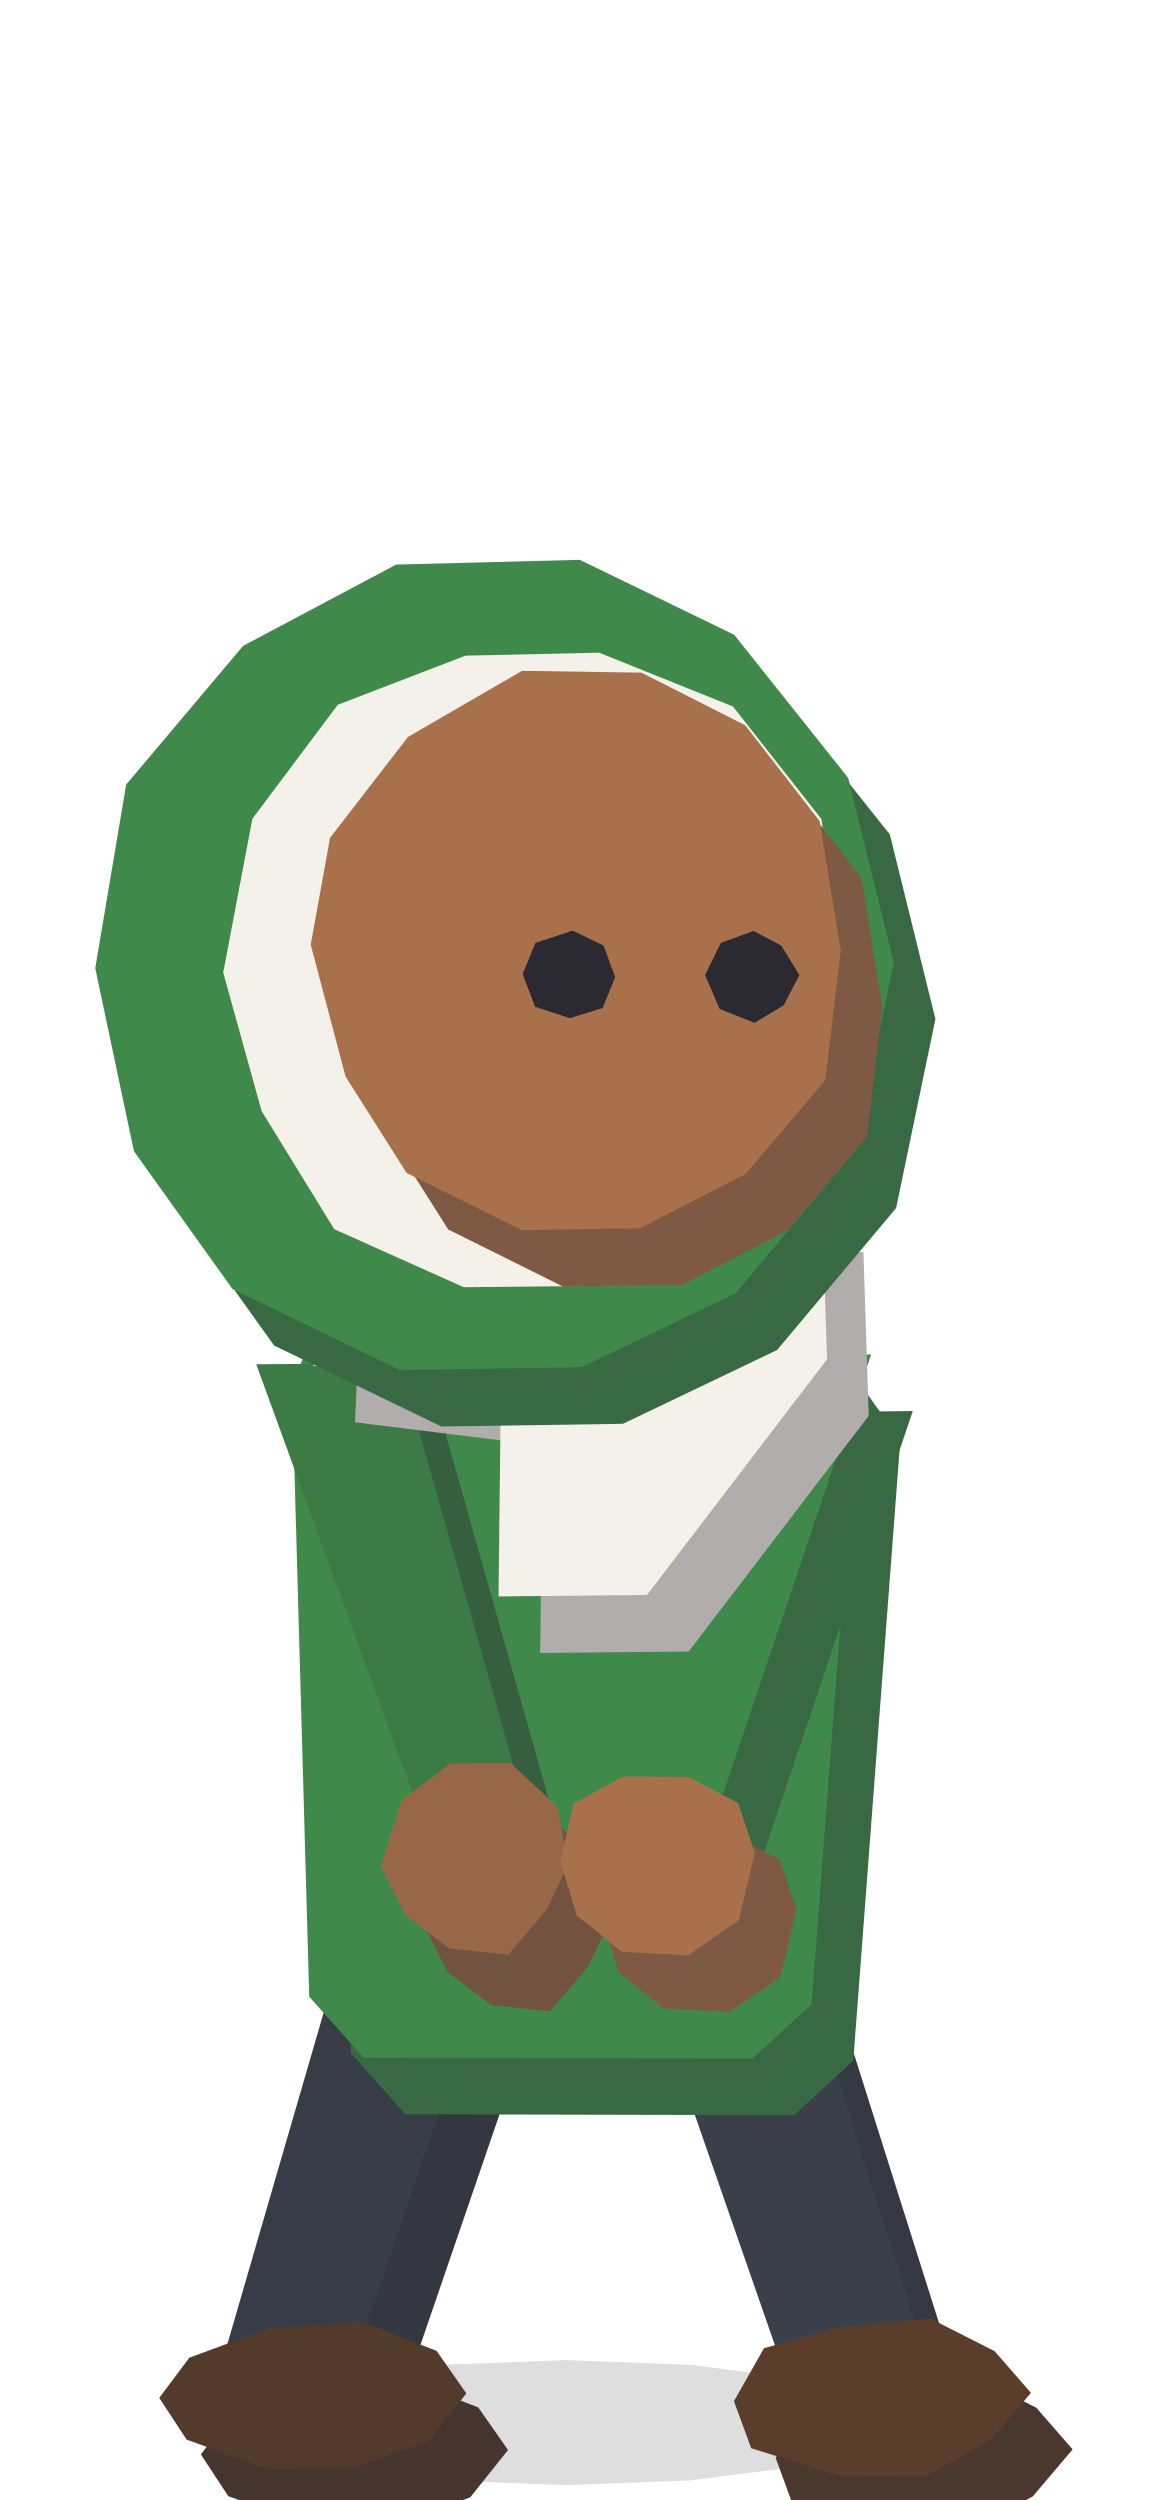
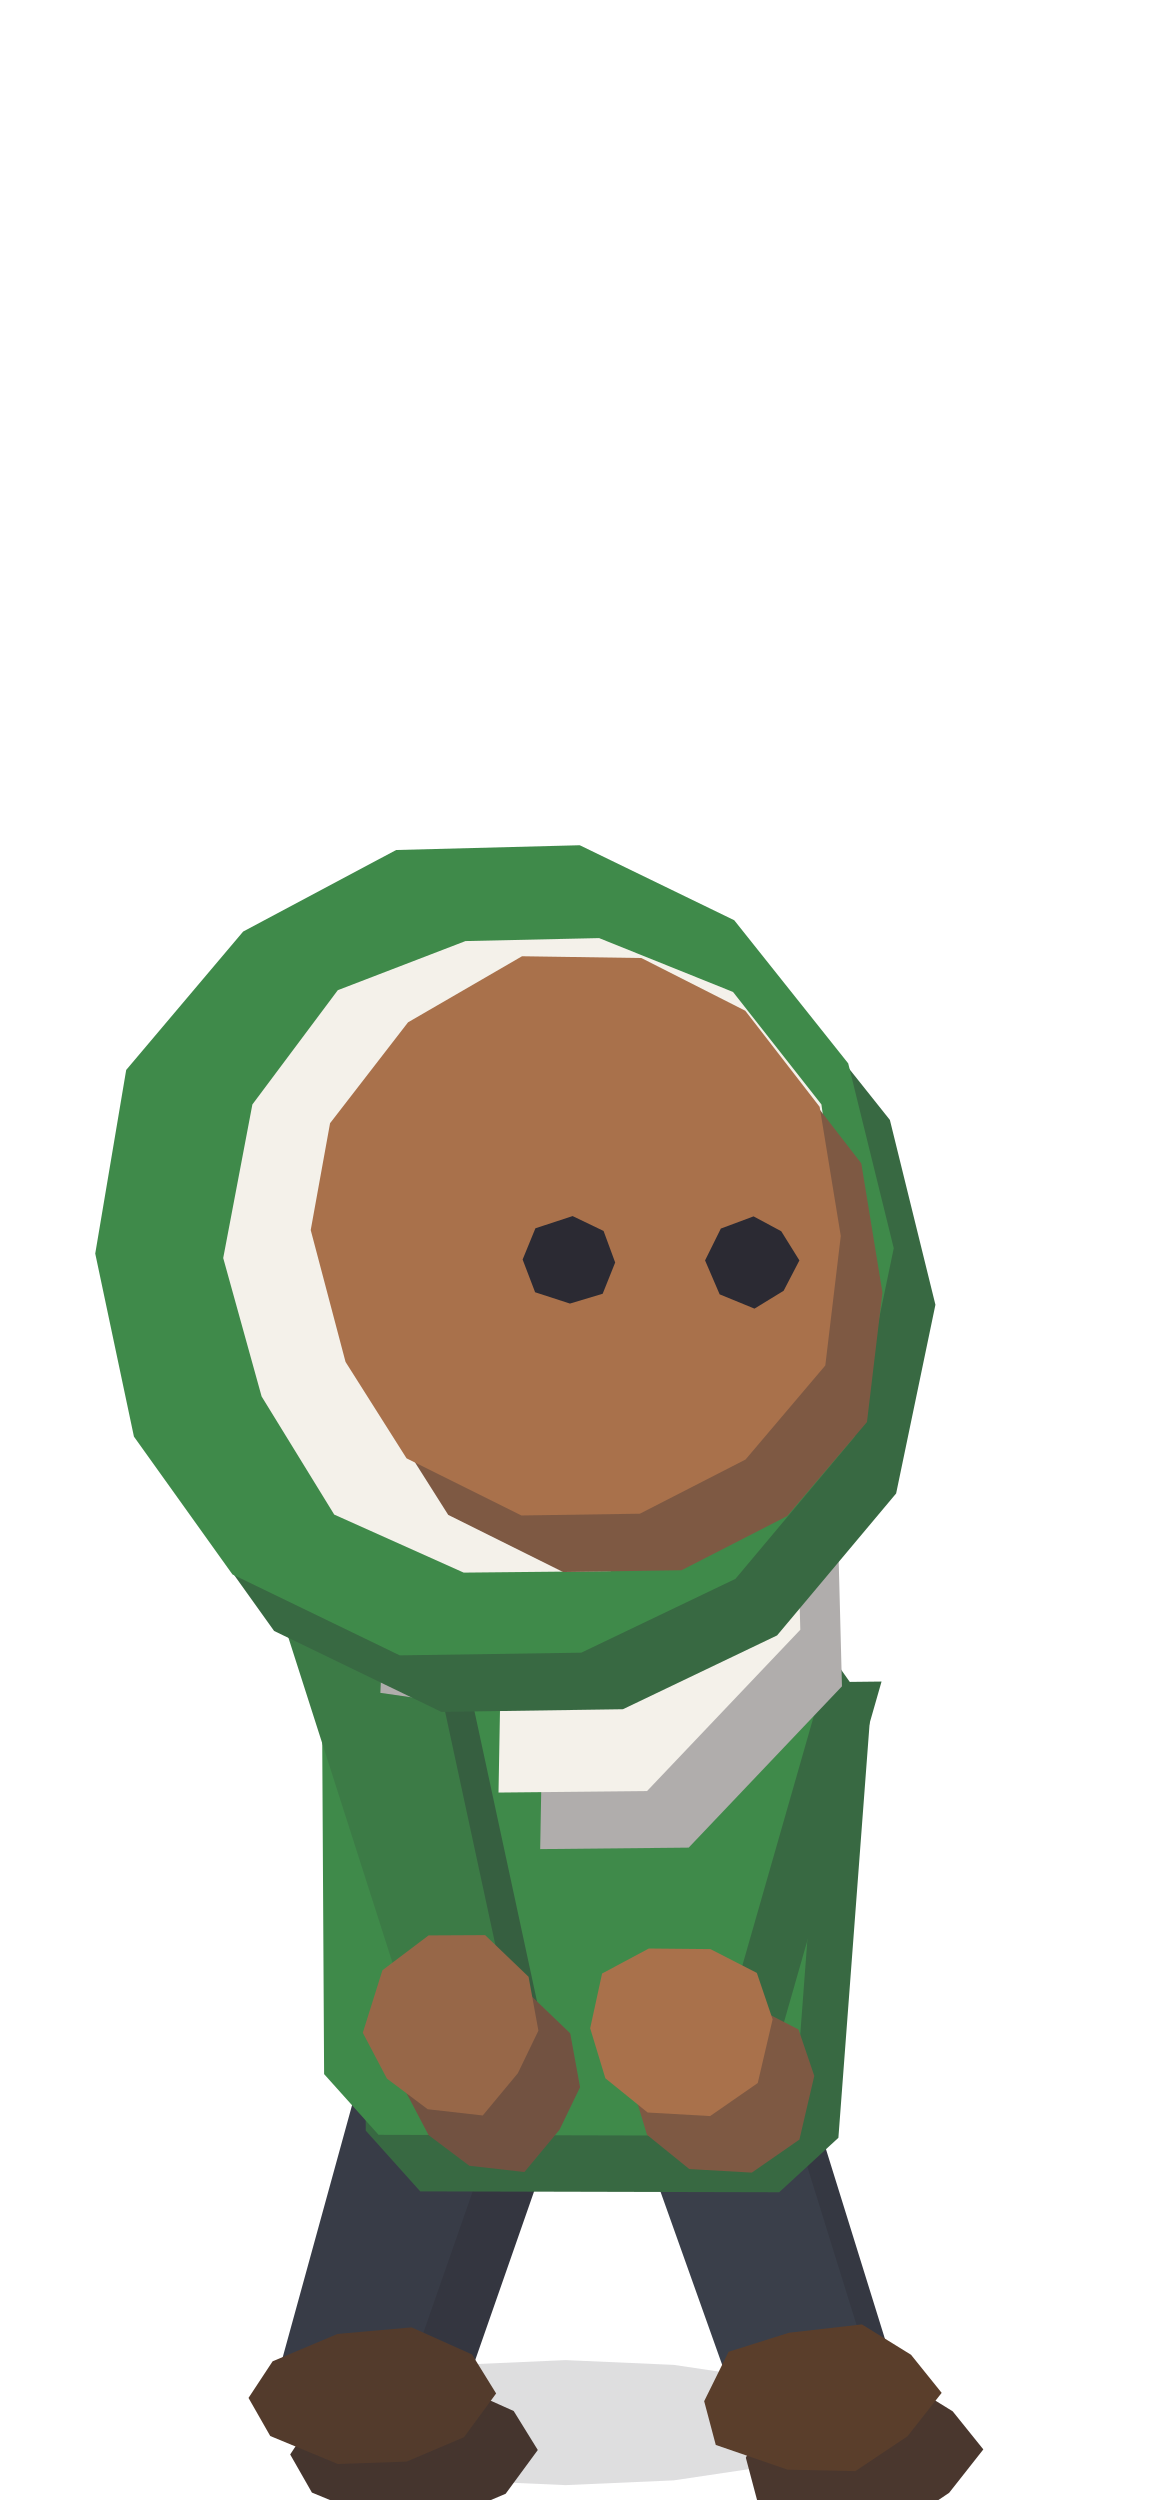
<svg xmlns="http://www.w3.org/2000/svg" width="117" height="252" viewBox="0 0 39 84">
-   <polygon points="30.00,81.40 29.16,82.20 26.78,82.88 23.21,83.34 19.00,83.50 14.79,83.34 11.22,82.88 8.84,82.20 8.00,81.40 8.84,80.60 11.22,79.92 14.79,79.46 19.00,79.30 23.21,79.46 26.78,79.92 29.16,80.60" fill="#2B2A33" opacity="0.16" />
-   <polygon points="14.82,60.76 20.19,61.11 13.07,81.87 8.68,81.90" fill="#343640" />
-   <polygon points="13.42,58.86 18.79,59.21 11.67,79.97 7.28,80.00" fill="#383C47" />
-   <polygon points="20.63,61.12 26.17,61.02 32.68,81.63 27.74,81.57" fill="#353842" />
-   <polygon points="19.23,59.22 24.77,59.12 31.28,79.73 26.34,79.67" fill="#3A3F4A" />
-   <polygon points="17.07,82.32 15.80,83.91 13.37,84.80 10.44,84.88 7.67,83.87 6.75,82.47 7.76,81.12 10.43,80.13 13.54,79.91 16.07,80.89" fill="#45352E" />
-   <polygon points="15.67,80.42 14.40,82.01 11.97,82.90 9.04,82.98 6.27,81.97 5.35,80.57 6.36,79.22 9.03,78.23 12.14,78.01 14.67,78.99" fill="#533B2C" />
-   <polygon points="36.04,82.30 34.70,83.88 32.45,85.12 29.55,85.07 26.64,84.16 26.06,82.58 27.07,80.80 29.60,80.09 32.67,79.81 34.82,80.90" fill="#4A372E" />
-   <polygon points="34.64,80.40 33.30,81.98 31.05,83.22 28.15,83.17 25.24,82.26 24.66,80.68 25.67,78.90 28.20,78.19 31.27,77.91 33.42,79.00" fill="#5A3E2B" />
-   <polygon points="12.59,45.34 28.25,45.58 30.25,48.40 28.67,69.24 26.68,71.07 13.62,71.04 11.79,68.99 11.21,48.36" fill="#386942" />
-   <polygon points="11.19,43.44 26.85,43.68 28.85,46.50 27.27,67.34 25.28,69.17 12.22,69.14 10.39,67.09 9.81,46.46" fill="#3F8A4A" />
-   <polygon points="10.01,47.74 14.84,47.70 19.28,63.45 15.62,63.14" fill="#365F40" />
-   <polygon points="8.61,45.84 13.44,45.80 17.88,61.55 14.22,61.24" fill="#3C7B46" />
-   <polygon points="20.49,64.54 19.76,66.08 18.48,67.58 16.50,67.37 15.04,66.26 14.19,64.61 14.89,62.39 16.53,61.15 18.56,61.14 20.13,62.61" fill="#725241" />
-   <polygon points="19.09,62.64 18.36,64.18 17.08,65.68 15.10,65.47 13.64,64.36 12.79,62.71 13.49,60.49 15.13,59.25 17.16,59.24 18.73,60.71" fill="#976748" />
-   <polygon points="26.21,47.46 30.67,47.41 25.35,63.20 21.26,63.65" fill="#386942" />
-   <polygon points="24.81,45.56 29.27,45.51 23.95,61.30 19.86,61.75" fill="#3F8A4A" />
-   <polygon points="26.76,64.16 26.22,66.42 24.52,67.60 22.29,67.48 20.78,66.26 20.23,64.45 20.67,62.50 22.34,61.59 24.53,61.61 26.20,62.48" fill="#7E5943" />
-   <polygon points="25.36,62.26 24.82,64.52 23.12,65.70 20.89,65.58 19.38,64.36 18.83,62.55 19.27,60.60 20.94,59.69 23.13,59.71 24.80,60.58" fill="#A9714B" />
-   <polygon points="12.18,41.77 29.01,42.07 29.19,47.57 23.14,55.49 18.15,55.54 18.23,48.57 11.93,47.79" fill="#B0ADAC" />
-   <polygon points="10.78,39.87 27.61,40.17 27.79,45.67 21.74,53.59 16.75,53.64 16.83,46.67 10.53,45.89" fill="#F4F1EA" />
-   <polygon points="15.93,38.51 22.64,38.64 22.67,45.69 16.28,45.30" fill="#A9714B" />
-   <polygon points="31.43,34.24 30.11,40.59 26.11,45.36 20.93,47.84 14.83,47.93 9.21,45.21 5.90,40.58 4.60,34.43 5.64,28.26 9.57,23.60 14.71,20.87 20.88,20.71 26.07,23.23 29.90,28.04" fill="#386942" />
-   <polygon points="30.03,32.34 28.71,38.69 24.71,43.46 19.53,45.94 13.43,46.03 7.81,43.31 4.50,38.68 3.20,32.53 4.24,26.36 8.17,21.70 13.31,18.97 19.48,18.81 24.67,21.33 28.50,26.14" fill="#3F8A4A" />
-   <polygon points="28.31,32.67 27.60,37.16 24.73,40.99 20.52,43.20 15.58,43.25 11.23,41.30 8.79,37.33 7.50,32.68 8.48,27.51 11.35,23.68 15.64,22.03 20.13,21.93 24.63,23.74 27.60,27.52" fill="#F4F1EA" />
-   <polygon points="29.65,33.84 29.13,38.19 26.45,41.35 22.90,43.17 18.92,43.23 15.06,41.31 13.01,38.07 11.84,33.64 12.49,30.05 15.11,26.66 18.94,24.44 22.95,24.50 26.44,26.27 28.94,29.49" fill="#7E5943" />
-   <polygon points="28.25,31.94 27.73,36.29 25.05,39.45 21.50,41.27 17.52,41.33 13.66,39.41 11.61,36.17 10.44,31.74 11.09,28.15 13.71,24.76 17.54,22.54 21.55,22.60 25.04,24.37 27.54,27.59" fill="#A9714B" />
-   <polygon points="20.67,32.83 20.25,33.87 19.15,34.21 17.98,33.83 17.56,32.73 17.99,31.68 19.24,31.27 20.28,31.77" fill="#2B2A33" />
-   <polygon points="26.86,32.76 26.33,33.78 25.35,34.37 24.18,33.90 23.69,32.76 24.22,31.68 25.32,31.28 26.25,31.77" fill="#2B2A33" />
+   <polygon points="28.50,81.40 27.78,82.20 25.72,82.88 22.64,83.34 19.00,83.50 15.36,83.34 12.28,82.88 10.22,82.20 9.50,81.40 10.22,80.60 12.28,79.92 15.36,79.46 19.00,79.30 22.64,79.46 25.72,79.92 27.78,80.60" fill="#2B2A33" opacity="0.16" />
+   <polygon points="14.82,66.85 20.19,67.20 15.07,81.87 10.68,81.90" fill="#343640" />
+   <polygon points="13.42,64.95 18.79,65.30 13.67,79.97 9.28,80.00" fill="#383C47" />
+   <polygon points="20.63,67.22 26.17,67.12 30.68,81.63 25.74,81.57" fill="#353842" />
+   <polygon points="19.23,65.32 24.77,65.22 29.28,79.73 24.34,79.67" fill="#3A3F4A" />
+   <polygon points="18.07,82.32 16.99,83.79 15.06,84.61 12.75,84.69 10.48,83.75 9.75,82.47 10.56,81.24 12.74,80.32 15.23,80.10 17.26,81.01" fill="#45352E" />
+   <polygon points="16.67,80.42 15.59,81.89 13.66,82.71 11.35,82.79 9.08,81.85 8.35,80.57 9.16,79.34 11.34,78.42 13.83,78.20 15.86,79.11" fill="#533B2C" />
+   <polygon points="33.04,82.30 31.89,83.76 30.14,84.93 27.86,84.88 25.45,84.05 25.06,82.58 25.88,80.92 27.91,80.28 30.36,80.00 32.01,81.02" fill="#4A372E" />
+   <polygon points="31.64,80.40 30.49,81.86 28.74,83.03 26.46,82.98 24.05,82.15 23.66,80.68 24.48,79.02 26.51,78.38 28.96,78.10 30.61,79.12" fill="#5A3E2B" />
+   <polygon points="13.59,54.44 27.25,54.67 29.25,57.50 28.17,71.83 26.18,73.66 14.12,73.63 12.29,71.59 12.21,57.45" fill="#386942" />
+   <polygon points="12.19,52.54 25.85,52.77 27.85,55.60 26.77,69.93 24.78,71.76 12.72,71.73 10.89,69.69 10.81,55.55" fill="#3F8A4A" />
+   <polygon points="11.06,56.83 15.79,56.79 18.43,69.04 14.87,68.73" fill="#365F40" />
+   <polygon points="9.66,54.93 14.39,54.89 17.03,67.14 13.47,66.83" fill="#3C7B46" />
+   <polygon points="19.49,70.13 18.80,71.56 17.62,72.98 15.77,72.77 14.40,71.74 13.59,70.20 14.25,68.10 15.80,66.93 17.70,66.92 19.16,68.32" fill="#725241" />
+   <polygon points="18.09,68.23 17.40,69.66 16.22,71.08 14.37,70.87 13.00,69.84 12.19,68.30 12.85,66.20 14.40,65.03 16.30,65.02 17.76,66.42" fill="#976748" />
+   <polygon points="25.26,56.55 29.62,56.50 26.10,68.79 22.11,69.24" fill="#386942" />
+   <polygon points="23.86,54.65 28.22,54.60 24.70,66.89 20.71,67.34" fill="#3F8A4A" />
+   <polygon points="27.36,69.75 26.86,71.89 25.26,73.00 23.16,72.88 21.74,71.73 21.23,70.05 21.63,68.21 23.20,67.37 25.27,67.39 26.83,68.19" fill="#7E5943" />
+   <polygon points="25.96,67.85 25.46,69.99 23.86,71.10 21.76,70.98 20.34,69.83 19.83,68.15 20.23,66.31 21.80,65.47 23.87,65.49 25.43,66.29" fill="#A9714B" />
+   <polygon points="13.03,51.36 28.16,51.66 28.29,56.66 23.14,62.08 18.15,62.13 18.23,57.66 12.78,56.88" fill="#B0ADAC" />
+   <polygon points="11.63,49.46 26.76,49.76 26.89,54.76 21.74,60.18 16.75,60.23 16.83,55.76 11.38,54.98" fill="#F4F1EA" />
+   <polygon points="15.93,48.10 22.64,48.23 22.67,54.78 16.28,54.39" fill="#A9714B" />
+   <polygon points="31.43,43.84 30.11,50.18 26.11,54.95 20.93,57.43 14.83,57.52 9.21,54.80 5.90,50.17 4.60,44.02 5.64,37.85 9.57,33.20 14.71,30.46 20.88,30.30 26.07,32.82 29.90,37.63" fill="#386942" />
+   <polygon points="30.03,41.94 28.71,48.28 24.71,53.05 19.53,55.53 13.43,55.62 7.81,52.90 4.50,48.27 3.20,42.12 4.24,35.95 8.17,31.30 13.31,28.56 19.48,28.40 24.67,30.92 28.50,35.73" fill="#3F8A4A" />
+   <polygon points="28.31,42.27 27.60,46.75 24.73,50.58 20.52,52.79 15.58,52.84 11.23,50.89 8.79,46.92 7.50,42.27 8.48,37.11 11.35,33.27 15.64,31.62 20.13,31.52 24.63,33.33 27.60,37.11" fill="#F4F1EA" />
+   <polygon points="29.65,43.43 29.13,47.78 26.45,50.94 22.90,52.76 18.92,52.82 15.06,50.90 13.01,47.66 11.84,43.23 12.49,39.64 15.11,36.25 18.94,34.03 22.95,34.09 26.44,35.86 28.94,39.09" fill="#7E5943" />
+   <polygon points="28.25,41.53 27.73,45.88 25.05,49.04 21.50,50.86 17.52,50.92 13.66,49.00 11.61,45.76 10.44,41.33 11.09,37.74 13.71,34.35 17.54,32.13 21.55,32.19 25.04,33.96 27.54,37.19" fill="#A9714B" />
+   <polygon points="20.67,42.42 20.25,43.47 19.15,43.80 17.98,43.42 17.56,42.32 17.99,41.27 19.24,40.86 20.28,41.36" fill="#2B2A33" />
+   <polygon points="26.86,42.35 26.33,43.37 25.35,43.97 24.18,43.49 23.69,42.35 24.22,41.28 25.32,40.87 26.25,41.37" fill="#2B2A33" />
</svg>
